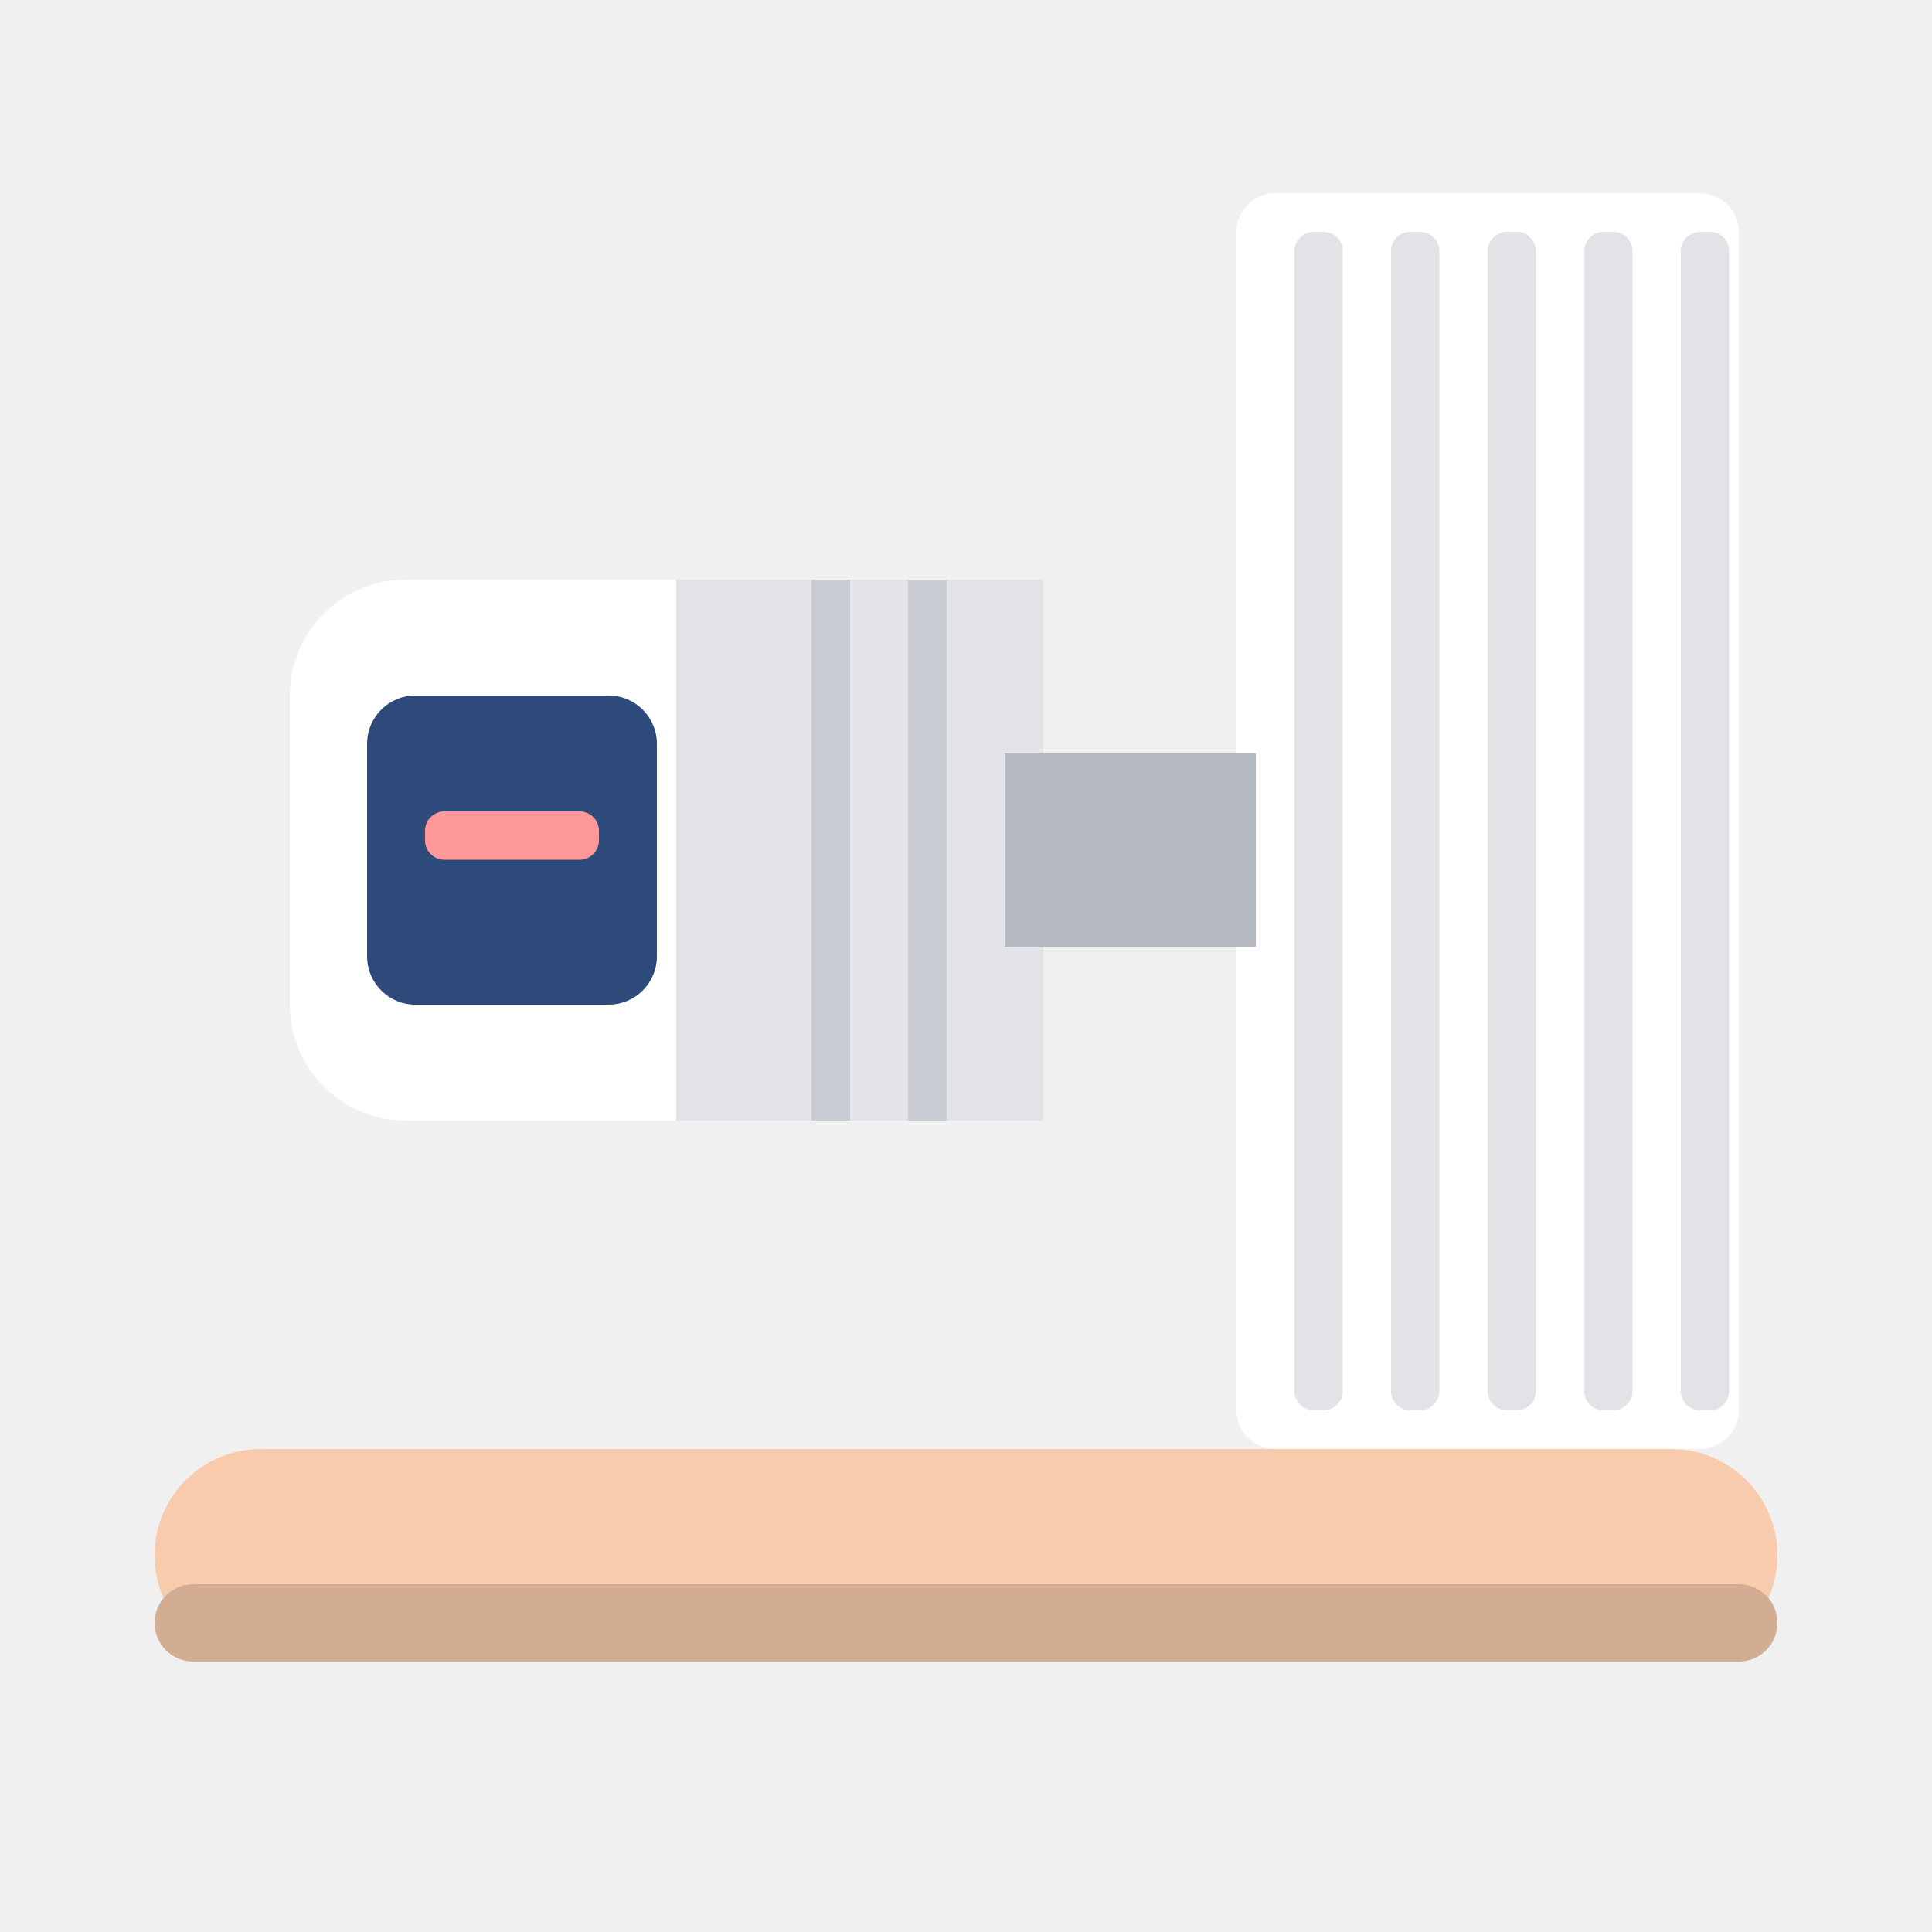
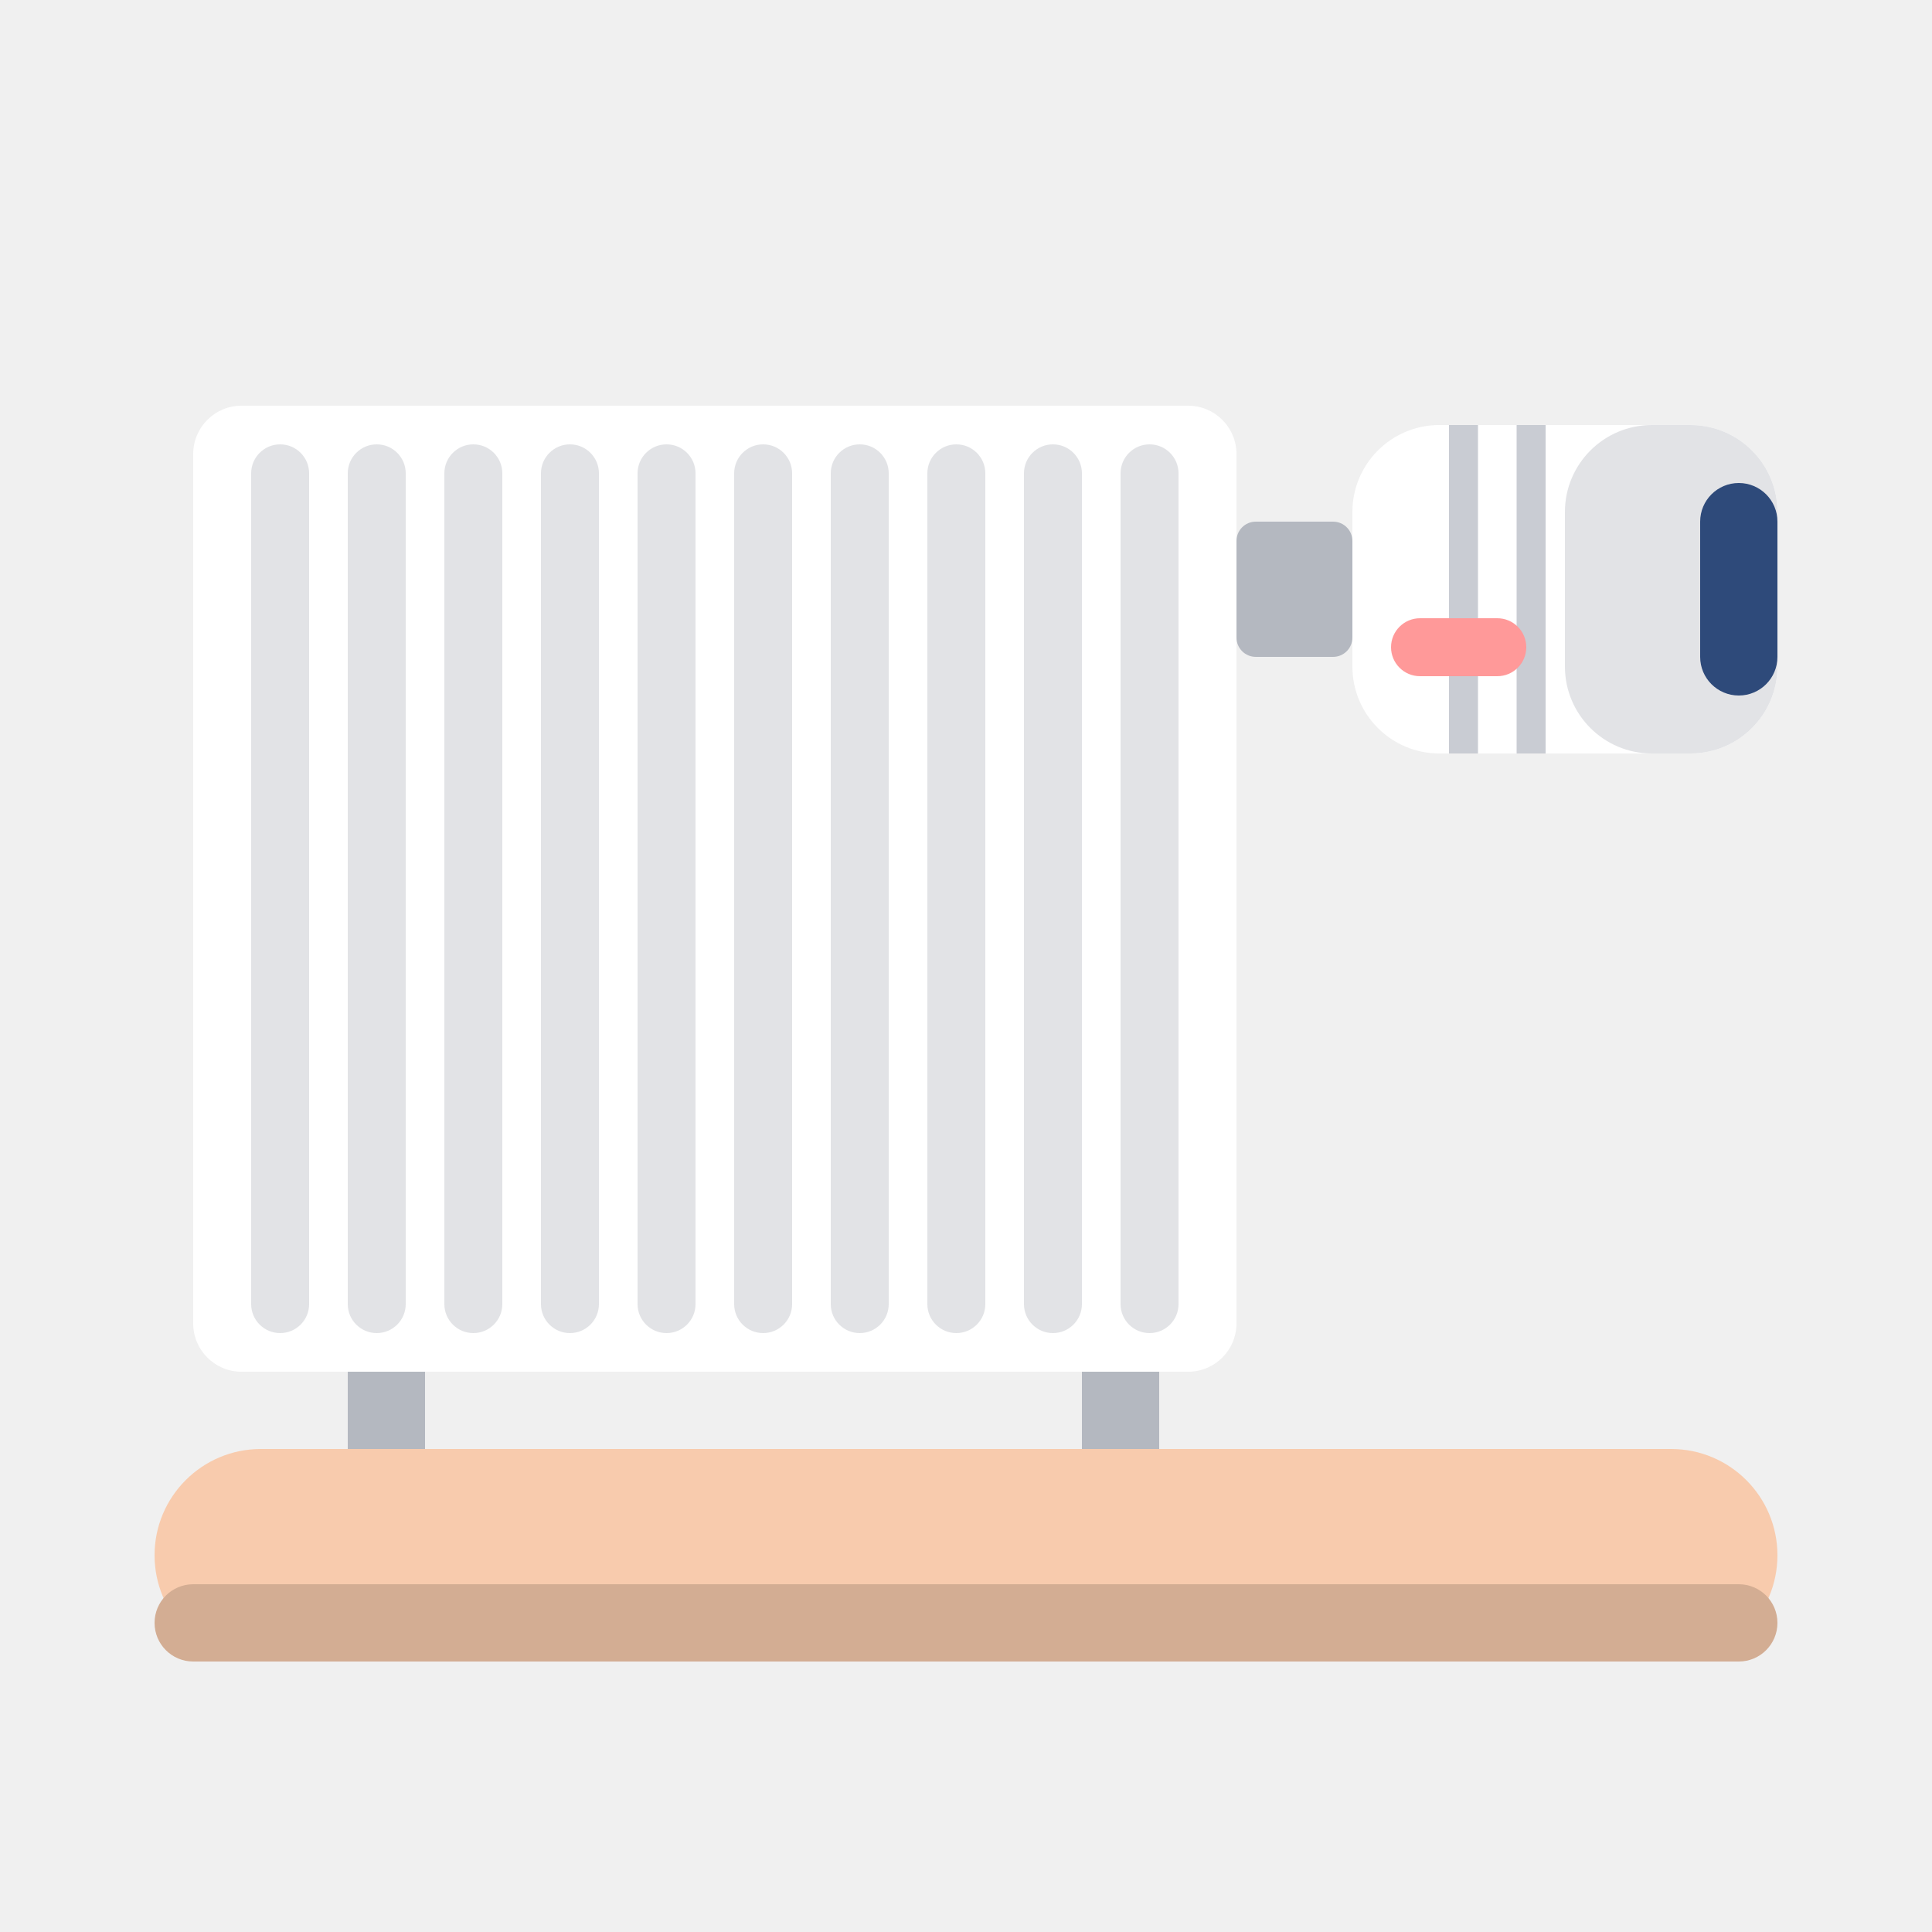
<svg xmlns="http://www.w3.org/2000/svg" viewBox="0 0 200 200" width="100mm" height="100mm">
  <g id="ebene-F8CBAD" fill="#F8CBAD">
    <path fill="#F8CBAD" d="M27,150 L173,150 A11 11 0 0 1 184,161 L184,161 A11 11 0 0 1 173,172 L27,172 A11 11 0 0 1 16,161 L16,161 A11 11 0 0 1 27,150 Z" />
  </g>
  <g id="ebene-D3AD93" fill="#D3AD93">
    <path fill="#D3AD93" d="M20,164 L180,164 A4 4 0 0 1 184,168 L184,168 A4 4 0 0 1 180,172 L20,172 A4 4 0 0 1 16,168 L16,168 A4 4 0 0 1 20,164 Z" />
  </g>
+   <g id="ebene-B4B8C0" fill="#B4B8C0">
+     <path fill="#B4B8C0" d="M36,140 L44,140 L44,150 L36,150 L36,140 Z" />
+     <path fill="#B4B8C0" d="M112,140 L120,140 L120,150 L112,150 L112,140 Z" />
+     <path fill="#B4B8C0" d="M130,54 L138,54 A2 2 0 0 1 140,56 L140,66 A2 2 0 0 1 138,68 L130,68 A2 2 0 0 1 128,66 L128,56 A2 2 0 0 1 130,54 Z" />
+   </g>
  <g id="ebene-FFFFFF" fill="#FFFFFF">
-     <path fill="#FFFFFF" d="M132,20 L176,20 A4 4 0 0 1 180,24 L180,146 A4 4 0 0 1 176,150 L132,150 A4 4 0 0 1 128,146 L128,24 A4 4 0 0 1 132,20 Z" />
-     <path fill="#FFFFFF" d="M42,60 L96,60 A12 12 0 0 1 108,72 L108,104 A12 12 0 0 1 96,116 L42,116 A12 12 0 0 1 30,104 L30,72 A12 12 0 0 1 42,60 Z" />
+     <path fill="#FFFFFF" d="M25,42 L123,42 A5 5 0 0 1 128,47 L128,137 A5 5 0 0 1 123,142 L25,142 A5 5 0 0 1 20,137 L20,47 A5 5 0 0 1 25,42 Z" />
+     <path fill="#FFFFFF" d="M149,44 L175,44 A9 9 0 0 1 184,53 L184,69 A9 9 0 0 1 175,78 L149,78 A9 9 0 0 1 140,69 L140,53 A9 9 0 0 1 149,44 Z" />
  </g>
  <g id="ebene-E2E3E6" fill="#E2E3E6">
-     <path fill="#E2E3E6" d="M136,24 L137,24 A2 2 0 0 1 139,26 L139,144 A2 2 0 0 1 137,146 L136,146 A2 2 0 0 1 134,144 L134,26 A2 2 0 0 1 136,24 Z" />
-     <path fill="#E2E3E6" d="M146,24 L147,24 A2 2 0 0 1 149,26 L149,144 A2 2 0 0 1 147,146 L146,146 A2 2 0 0 1 144,144 L144,26 A2 2 0 0 1 146,24 Z" />
-     <path fill="#E2E3E6" d="M156,24 L157,24 A2 2 0 0 1 159,26 L159,144 A2 2 0 0 1 157,146 L156,146 A2 2 0 0 1 154,144 L154,26 A2 2 0 0 1 156,24 Z" />
-     <path fill="#E2E3E6" d="M166,24 L167,24 A2 2 0 0 1 169,26 L169,144 A2 2 0 0 1 167,146 L166,146 A2 2 0 0 1 164,144 L164,26 A2 2 0 0 1 166,24 Z" />
-     <path fill="#E2E3E6" d="M176,24 L177,24 A2 2 0 0 1 179,26 L179,144 A2 2 0 0 1 177,146 L176,146 A2 2 0 0 1 174,144 L174,26 A2 2 0 0 1 176,24 Z" />
-     <path fill="#E2E3E6" d="M70,60 L108,60 L108,116 L70,116 L70,60 Z" />
-   </g>
-   <g id="ebene-B4B8C0" fill="#B4B8C0">
-     <path fill="#B4B8C0" d="M104,78 L130,78 L130,98 L104,98 L104,78 Z" />
+     <path fill="#E2E3E6" d="M29,46 L29,46 A3 3 0 0 1 32,49 L32,135 A3 3 0 0 1 29,138 L29,138 A3 3 0 0 1 26,135 L26,49 A3 3 0 0 1 29,46 Z" />
+     <path fill="#E2E3E6" d="M39,46 L39,46 A3 3 0 0 1 42,49 L42,135 A3 3 0 0 1 39,138 L39,138 A3 3 0 0 1 36,135 L36,49 A3 3 0 0 1 39,46 Z" />
+     <path fill="#E2E3E6" d="M49,46 L49,46 A3 3 0 0 1 52,49 L52,135 A3 3 0 0 1 49,138 L49,138 A3 3 0 0 1 46,135 L46,49 A3 3 0 0 1 49,46 Z" />
+     <path fill="#E2E3E6" d="M59,46 L59,46 A3 3 0 0 1 62,49 L62,135 A3 3 0 0 1 59,138 L59,138 A3 3 0 0 1 56,135 L56,49 A3 3 0 0 1 59,46 Z" />
+     <path fill="#E2E3E6" d="M69,46 L69,46 A3 3 0 0 1 72,49 L72,135 A3 3 0 0 1 69,138 L69,138 A3 3 0 0 1 66,135 L66,49 A3 3 0 0 1 69,46 Z" />
+     <path fill="#E2E3E6" d="M79,46 L79,46 A3 3 0 0 1 82,49 L82,135 A3 3 0 0 1 79,138 L79,138 A3 3 0 0 1 76,135 L76,49 A3 3 0 0 1 79,46 Z" />
+     <path fill="#E2E3E6" d="M89,46 L89,46 A3 3 0 0 1 92,49 L92,135 A3 3 0 0 1 89,138 L89,138 A3 3 0 0 1 86,135 L86,49 A3 3 0 0 1 89,46 Z" />
+     <path fill="#E2E3E6" d="M99,46 L99,46 A3 3 0 0 1 102,49 L102,135 A3 3 0 0 1 99,138 L99,138 A3 3 0 0 1 96,135 L96,49 A3 3 0 0 1 99,46 Z" />
+     <path fill="#E2E3E6" d="M109,46 L109,46 A3 3 0 0 1 112,49 L112,135 A3 3 0 0 1 109,138 L109,138 A3 3 0 0 1 106,135 L106,49 A3 3 0 0 1 109,46 Z" />
+     <path fill="#E2E3E6" d="M119,46 L119,46 A3 3 0 0 1 122,49 L122,135 A3 3 0 0 1 119,138 L119,138 A3 3 0 0 1 116,135 L116,49 A3 3 0 0 1 119,46 Z" />
+     <path fill="#E2E3E6" d="M171,44 L175,44 A9 9 0 0 1 184,53 L184,69 A9 9 0 0 1 175,78 L171,78 A9 9 0 0 1 162,69 L162,53 A9 9 0 0 1 171,44 Z" />
  </g>
  <g id="ebene-C9CCD3" fill="#C9CCD3">
-     <path fill="#C9CCD3" d="M84,60 L88,60 L88,116 L84,116 L84,60 Z" />
-     <path fill="#C9CCD3" d="M94,60 L98,60 L98,116 L94,116 L94,60 Z" />
+     <path fill="#C9CCD3" d="M150,44 L153,44 L153,78 L150,78 L150,44 Z" />
+     <path fill="#C9CCD3" d="M157,44 L160,44 L160,78 L157,78 L157,44 Z" />
  </g>
  <g id="ebene-2E4A7A" fill="#2E4A7A">
-     <path fill="#2E4A7A" d="M43,72 L63,72 A5 5 0 0 1 68,77 L68,99 A5 5 0 0 1 63,104 L43,104 A5 5 0 0 1 38,99 L38,77 A5 5 0 0 1 43,72 Z" />
+     <path fill="#2E4A7A" d="M180,50 L180,50 A4 4 0 0 1 184,54 L184,68 A4 4 0 0 1 180,72 L180,72 A4 4 0 0 1 176,68 L176,54 A4 4 0 0 1 180,50 Z" />
  </g>
  <g id="ebene-FF9999" fill="#FF9999">
-     <path fill="#FF9999" d="M46,84 L60,84 A2 2 0 0 1 62,86 L62,87 A2 2 0 0 1 60,89 L46,89 A2 2 0 0 1 44,87 L44,86 A2 2 0 0 1 46,84 Z" />
+     <path fill="#FF9999" d="M147,64 L155,64 A3 3 0 0 1 158,67 L158,67 A3 3 0 0 1 155,70 L147,70 A3 3 0 0 1 144,67 L144,67 A3 3 0 0 1 147,64 Z" />
  </g>
</svg>
